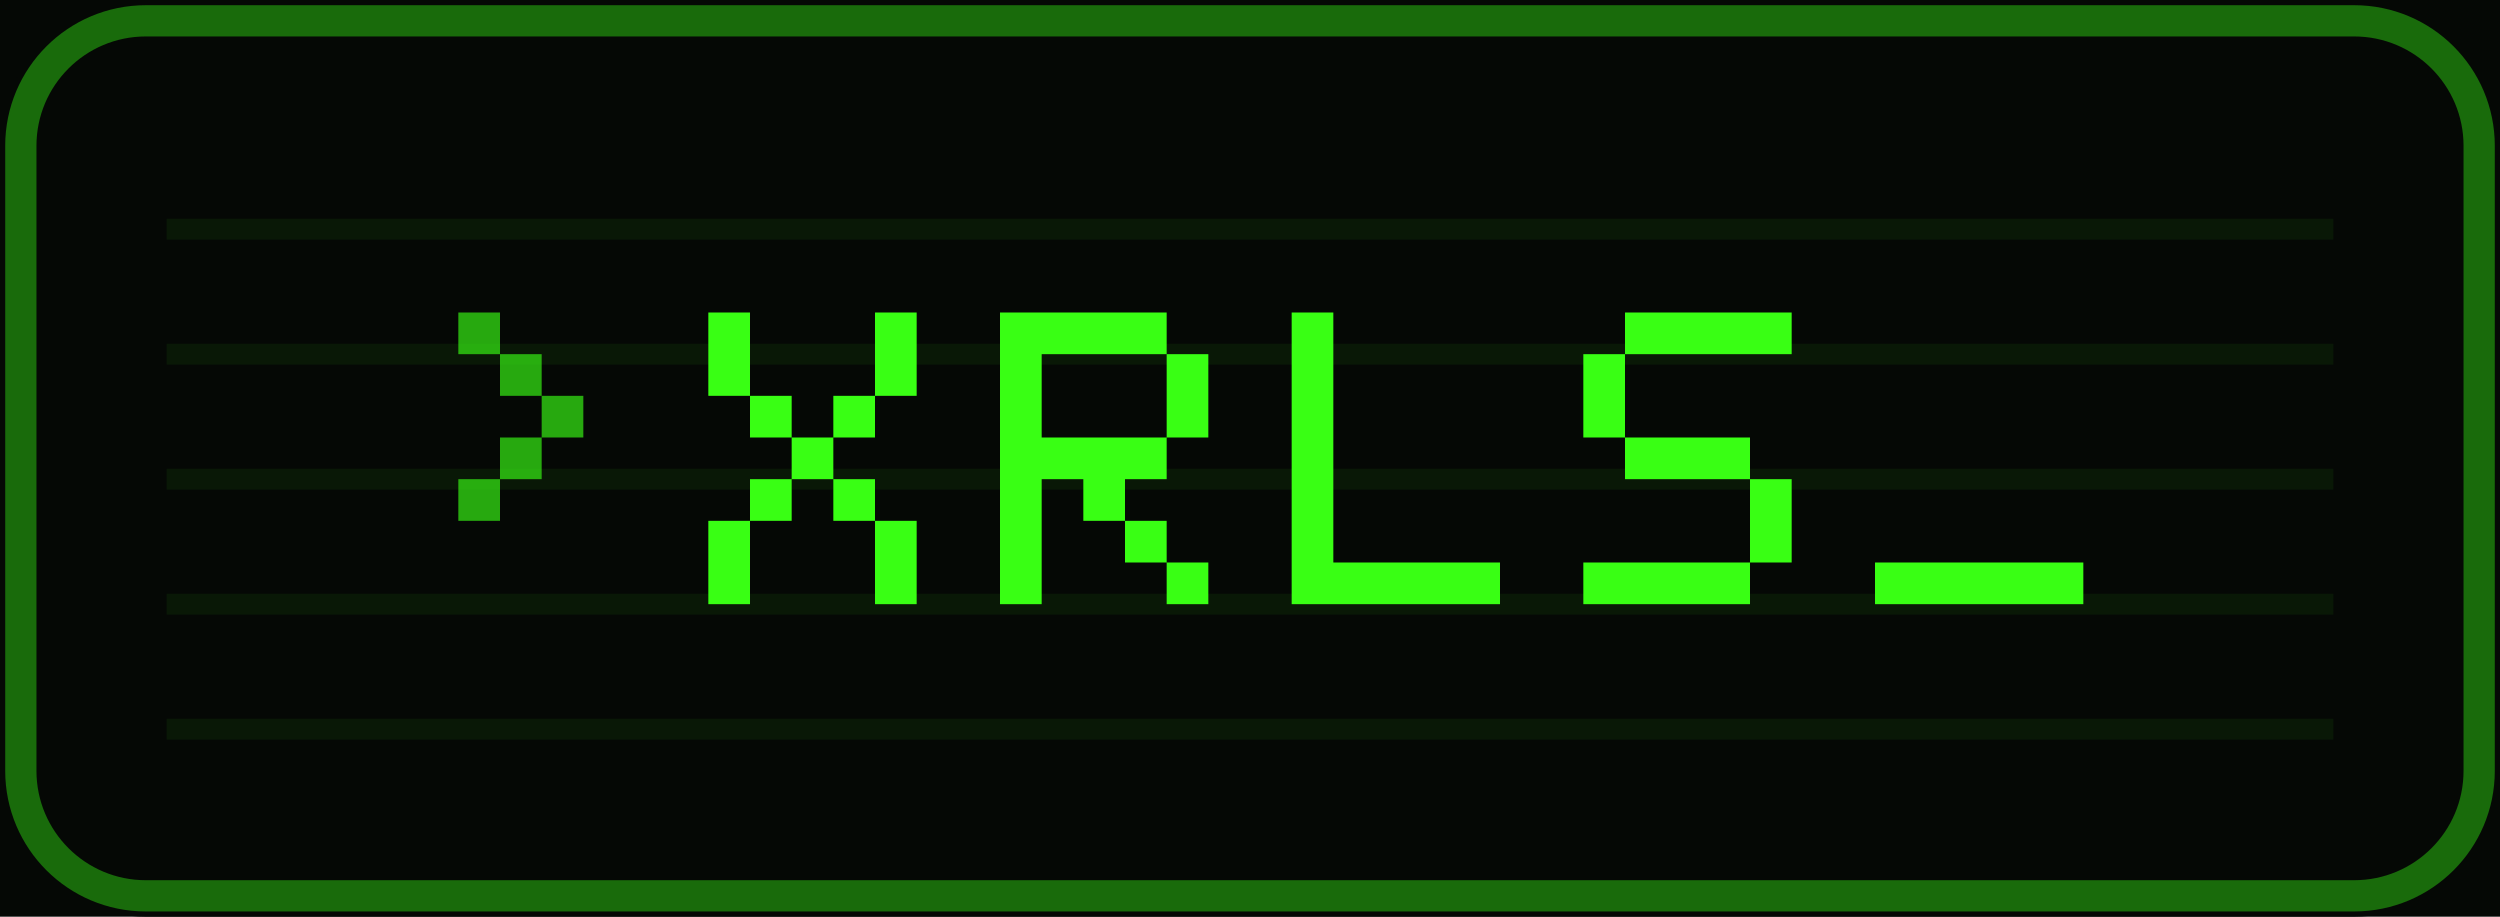
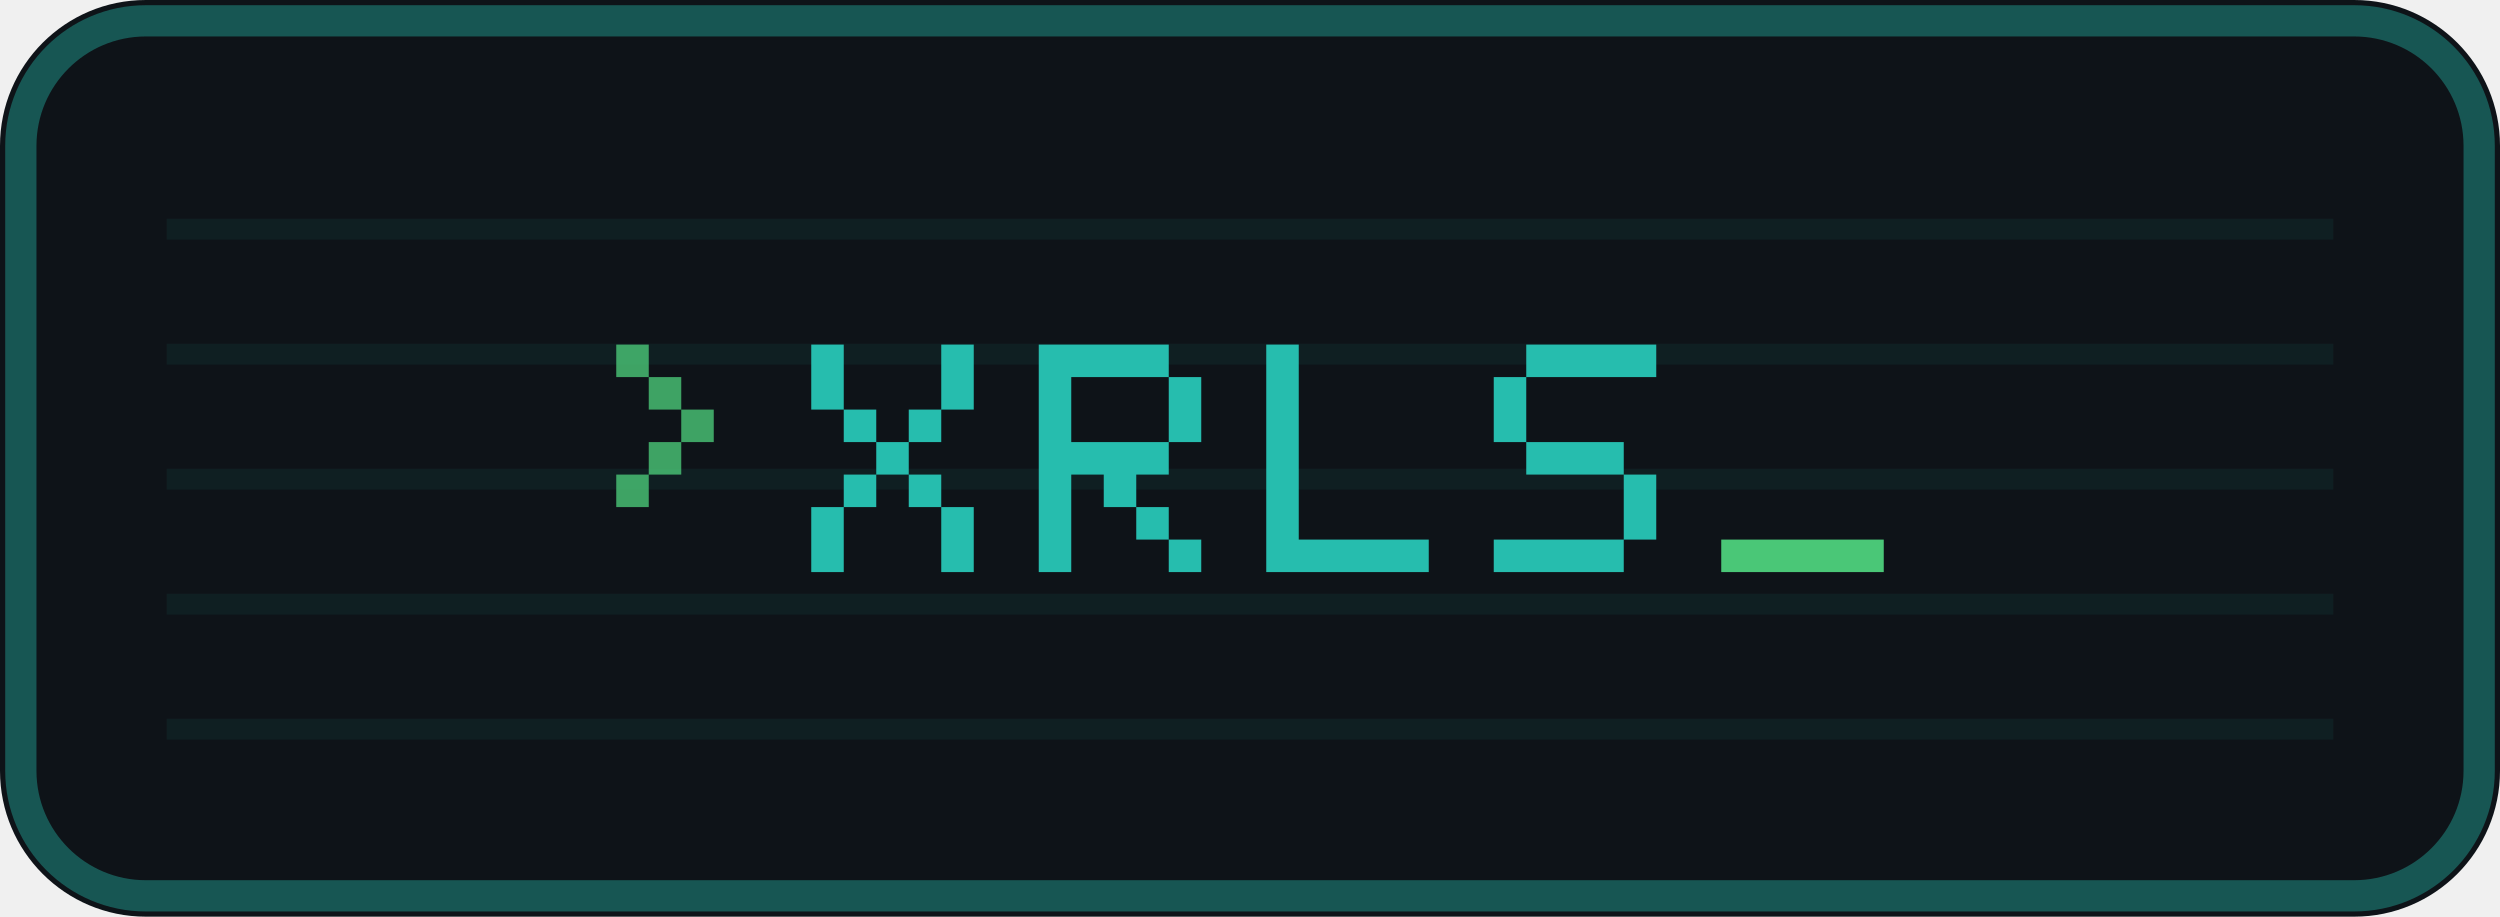
<svg xmlns="http://www.w3.org/2000/svg" viewBox="0 0 120 44" fill="none" role="img" aria-label="xrls">
-   <rect width="120" height="44" fill="#050805" />
-   <rect width="120" height="44" rx="7" fill="#050805" />
-   <rect x="1" y="1" width="118" height="42" rx="6" stroke="#39FF14" stroke-opacity="0.4" stroke-width="1.5" />
-   <path d="M8 11h104M8 17h104M8 23h104M8 29h104M8 35h104" stroke="#39FF14" stroke-opacity="0.07" stroke-width="1" />
-   <g fill="#39FF14" transform="translate(20 15)">
-     <path transform="translate(0 0)" opacity="0.65" d="M2 0h2v2h-2zM4 2h2v2h-2zM6 4h2v2h-2zM4 6h2v2h-2zM2 8h2v2h-2z" />
-     <path transform="translate(14 0)" d="M0 0h2v2h-2zM8 0h2v2h-2zM0 2h2v2h-2zM8 2h2v2h-2zM2 4h2v2h-2zM6 4h2v2h-2zM4 6h2v2h-2zM2 8h2v2h-2zM6 8h2v2h-2zM0 10h2v2h-2zM8 10h2v2h-2zM0 12h2v2h-2zM8 12h2v2h-2z" />
-     <path transform="translate(28 0)" d="M0 0h2v2h-2zM2 0h2v2h-2zM4 0h2v2h-2zM6 0h2v2h-2zM0 2h2v2h-2zM8 2h2v2h-2zM0 4h2v2h-2zM8 4h2v2h-2zM0 6h2v2h-2zM2 6h2v2h-2zM4 6h2v2h-2zM6 6h2v2h-2zM0 8h2v2h-2zM4 8h2v2h-2zM0 10h2v2h-2zM6 10h2v2h-2zM0 12h2v2h-2zM8 12h2v2h-2z" />
-     <path transform="translate(42 0)" d="M0 0h2v2h-2zM0 2h2v2h-2zM0 4h2v2h-2zM0 6h2v2h-2zM0 8h2v2h-2zM0 10h2v2h-2zM0 12h2v2h-2zM2 12h2v2h-2zM4 12h2v2h-2zM6 12h2v2h-2zM8 12h2v2h-2z" />
-     <path transform="translate(56 0)" d="M2 0h2v2h-2zM4 0h2v2h-2zM6 0h2v2h-2zM8 0h2v2h-2zM0 2h2v2h-2zM0 4h2v2h-2zM2 6h2v2h-2zM4 6h2v2h-2zM6 6h2v2h-2zM8 8h2v2h-2zM8 10h2v2h-2zM0 12h2v2h-2zM2 12h2v2h-2zM4 12h2v2h-2zM6 12h2v2h-2z" />
-     <path transform="translate(70 0)" d="M0 12h2v2h-2zM2 12h2v2h-2zM4 12h2v2h-2zM6 12h2v2h-2zM8 12h2v2h-2z" />
+   <style>
+ 		.chip { fill: #0E1318 }
+ 		.edge { stroke: #26BDAE; stroke-opacity: .4 }
+ 		.scan { stroke: #26BDAE; stroke-opacity: .07 }
+ 		.glyph { fill: #26BDAE }
+ 		.mark { fill: #4AC777 }
+ 		@media (prefers-color-scheme: light) {
+ 			.chip { fill: #FFFFFF }
+ 			.edge { stroke: #006F65; stroke-opacity: .35 }
+ 			.scan { stroke: #006F65; stroke-opacity: .06 }
+ 			.glyph { fill: #006F65 }
+ 			.mark { fill: #007F3D }
+ 		}
+ 	</style>
+   <rect class="chip" width="120" height="44" rx="7" />
+   <rect class="edge" x="1" y="1" width="118" height="42" rx="6" stroke-width="1.5" />
+   <path class="scan" d="M8 11h104M8 17h104M8 23h104M8 29h104M8 35h104" stroke-width="1" />
+   <g transform="translate(28.02 16.54) scale(0.78)">
+     <g class="mark">
+       <path opacity=".8" d="M2 0h2v2h-2zM4 2h2v2h-2zM6 4h2v2h-2zM4 6h2v2h-2zM2 8h2v2h-2z" />
+       <path transform="translate(70 0)" d="M0 12h2v2h-2zM2 12h2v2h-2zM4 12h2v2h-2zM6 12h2v2h-2zM8 12h2v2h-2z" />
+     </g>
+     <g class="glyph">
+       <path transform="translate(14 0)" d="M0 0h2v2h-2zM8 0h2v2h-2zM0 2h2v2h-2zM8 2h2v2h-2zM2 4h2v2h-2zM6 4h2v2h-2zM4 6h2v2h-2zM2 8h2v2h-2zM6 8h2v2h-2zM0 10h2v2h-2zM8 10h2v2h-2zM0 12h2v2h-2zM8 12h2v2h-2z" />
+       <path transform="translate(28 0)" d="M0 0h2v2h-2zM2 0h2v2h-2zM4 0h2v2h-2zM6 0h2v2h-2zM0 2h2v2h-2zM8 2h2v2h-2zM0 4h2v2h-2zM8 4h2v2h-2zM0 6h2v2h-2zM2 6h2v2h-2zM4 6h2v2h-2zM6 6h2v2h-2zM0 8h2v2h-2zM4 8h2v2h-2zM0 10h2v2h-2zM6 10h2v2h-2zM0 12h2v2h-2zM8 12h2v2h-2z" />
+       <path transform="translate(42 0)" d="M0 0h2v2h-2zM0 2h2v2h-2zM0 4h2v2h-2zM0 6h2v2h-2zM0 8h2v2h-2zM0 10h2v2h-2zM0 12h2v2h-2zM2 12h2v2h-2zM4 12h2v2h-2zM6 12h2v2h-2zM8 12h2v2h-2z" />
+       <path transform="translate(56 0)" d="M2 0h2v2h-2zM4 0h2v2h-2zM6 0h2v2h-2zM8 0h2v2h-2zM0 2h2v2h-2zM0 4h2v2h-2zM2 6h2v2h-2zM4 6h2v2h-2zM6 6h2v2h-2zM8 8h2v2h-2zM8 10h2v2h-2zM0 12h2v2h-2zM2 12h2v2h-2zM4 12h2v2h-2zM6 12h2v2h-2z" />
+     </g>
  </g>
</svg>
